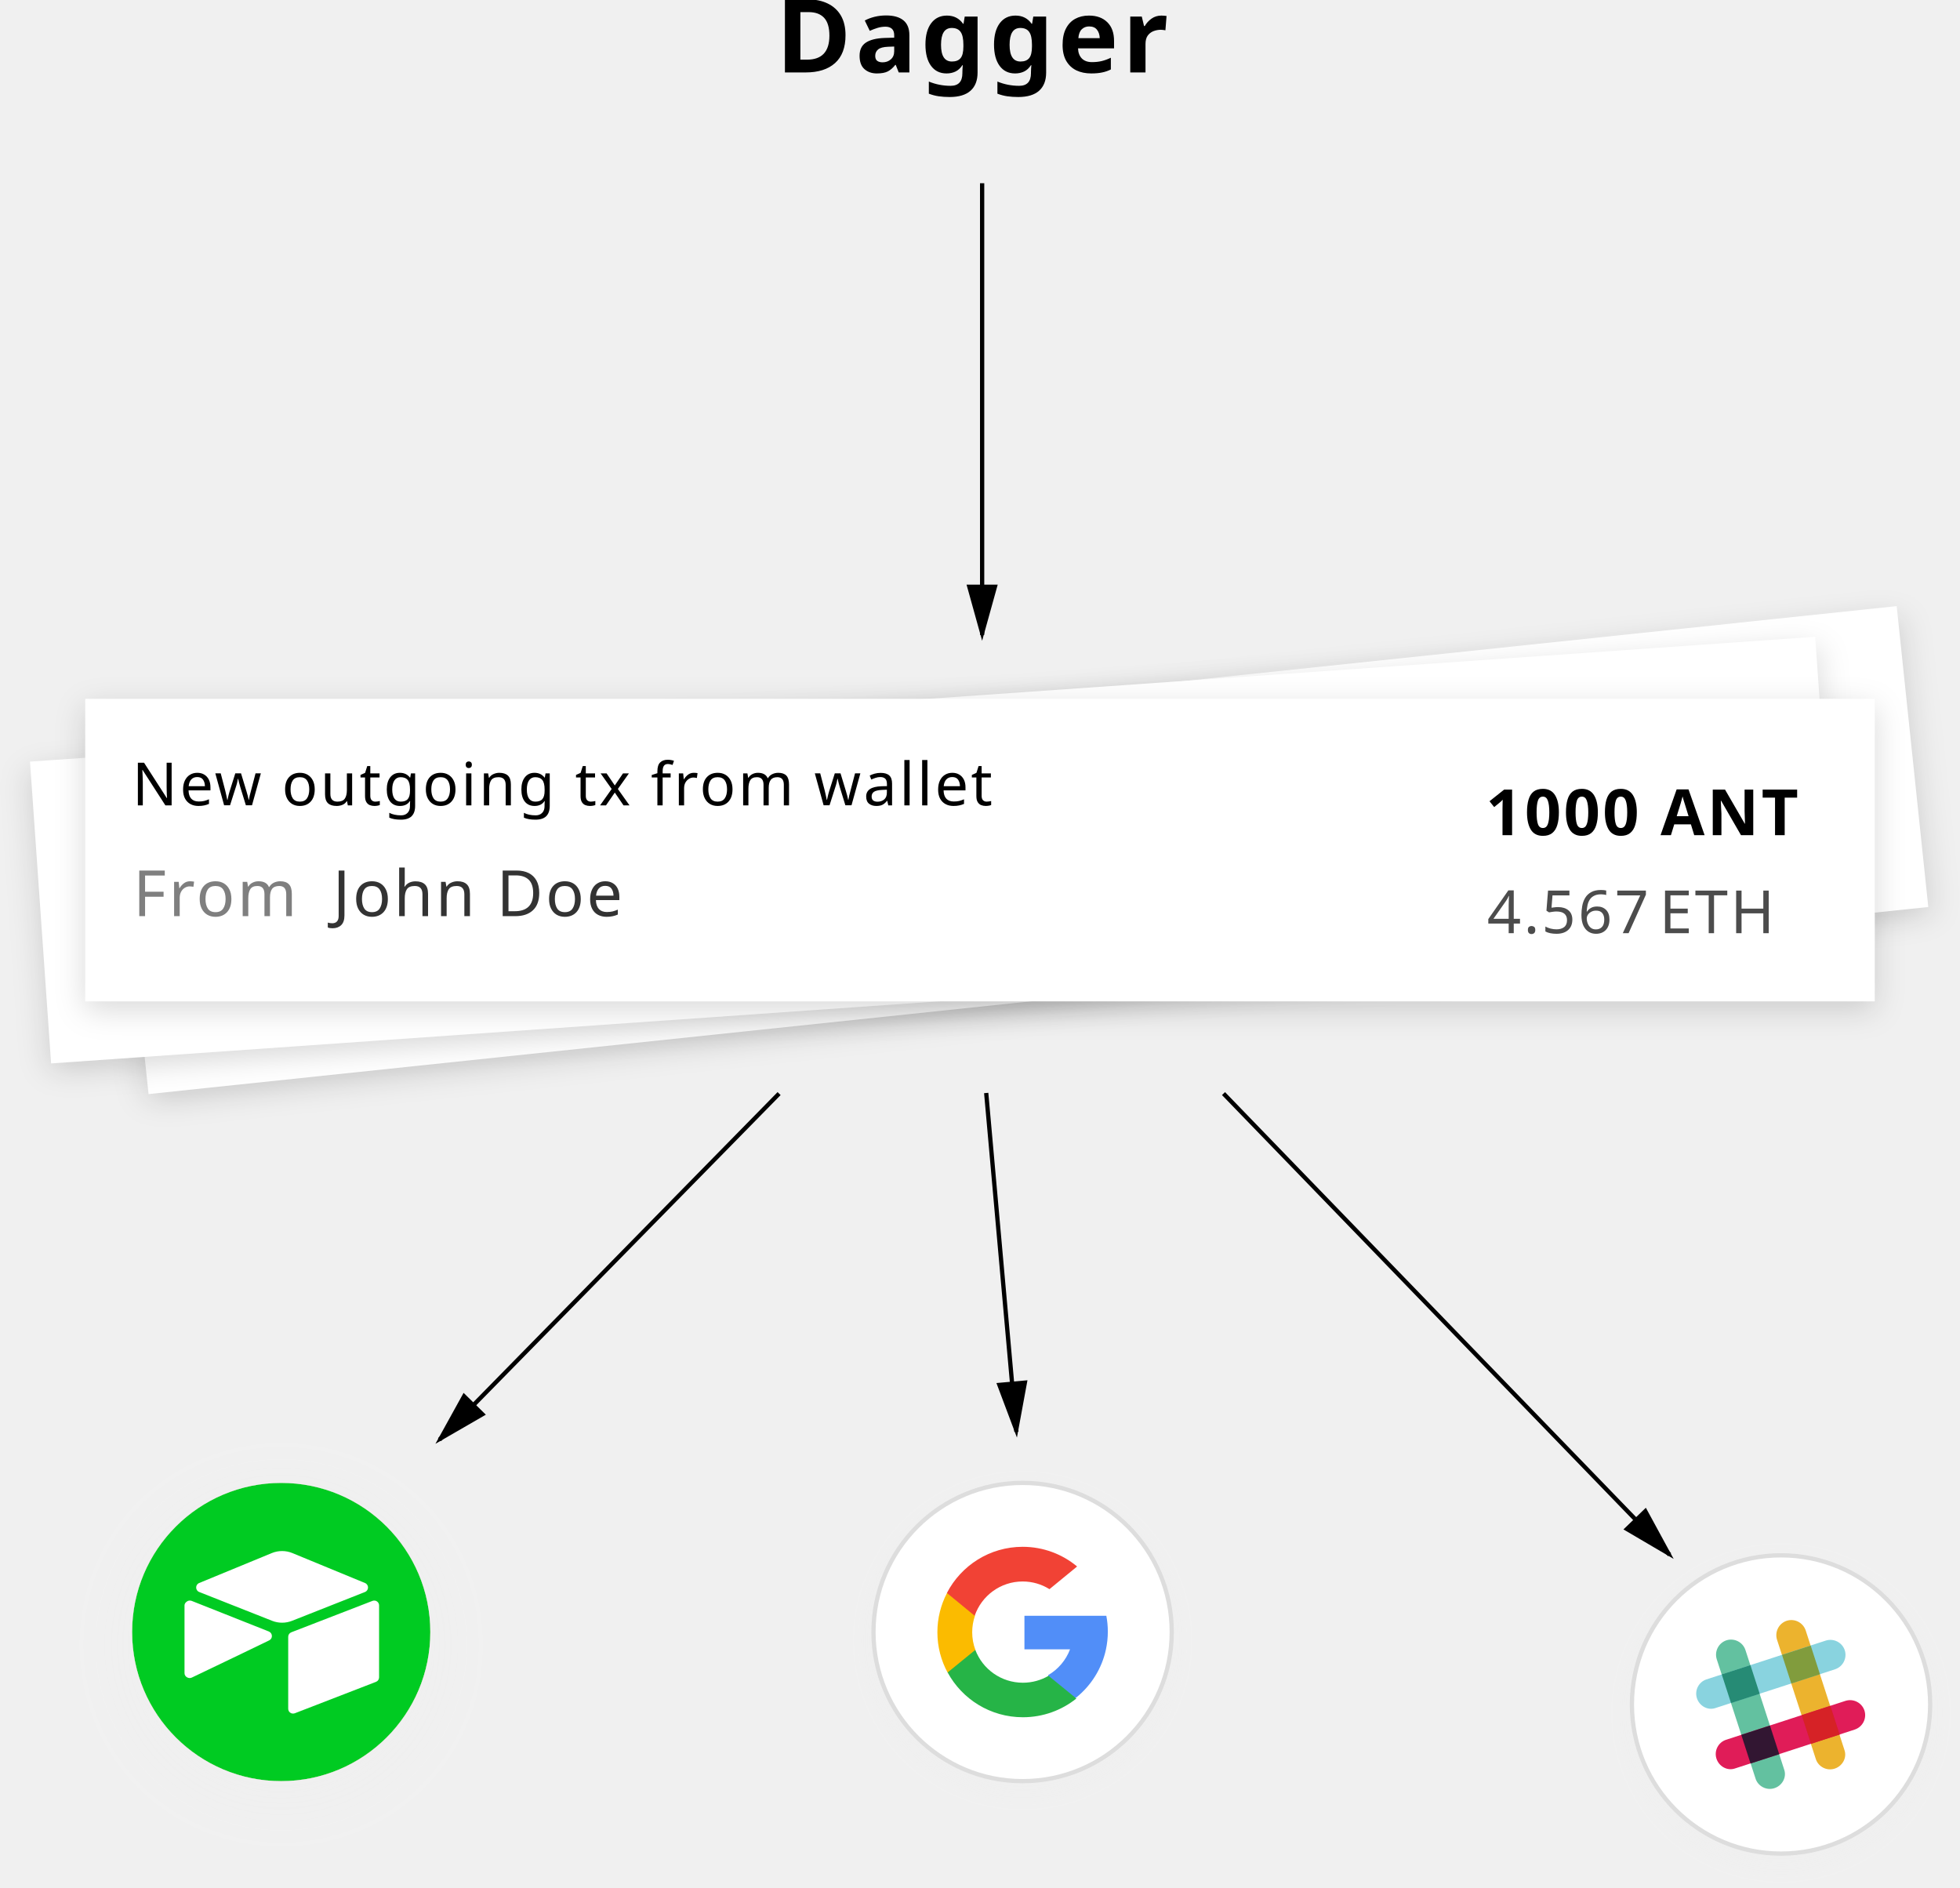
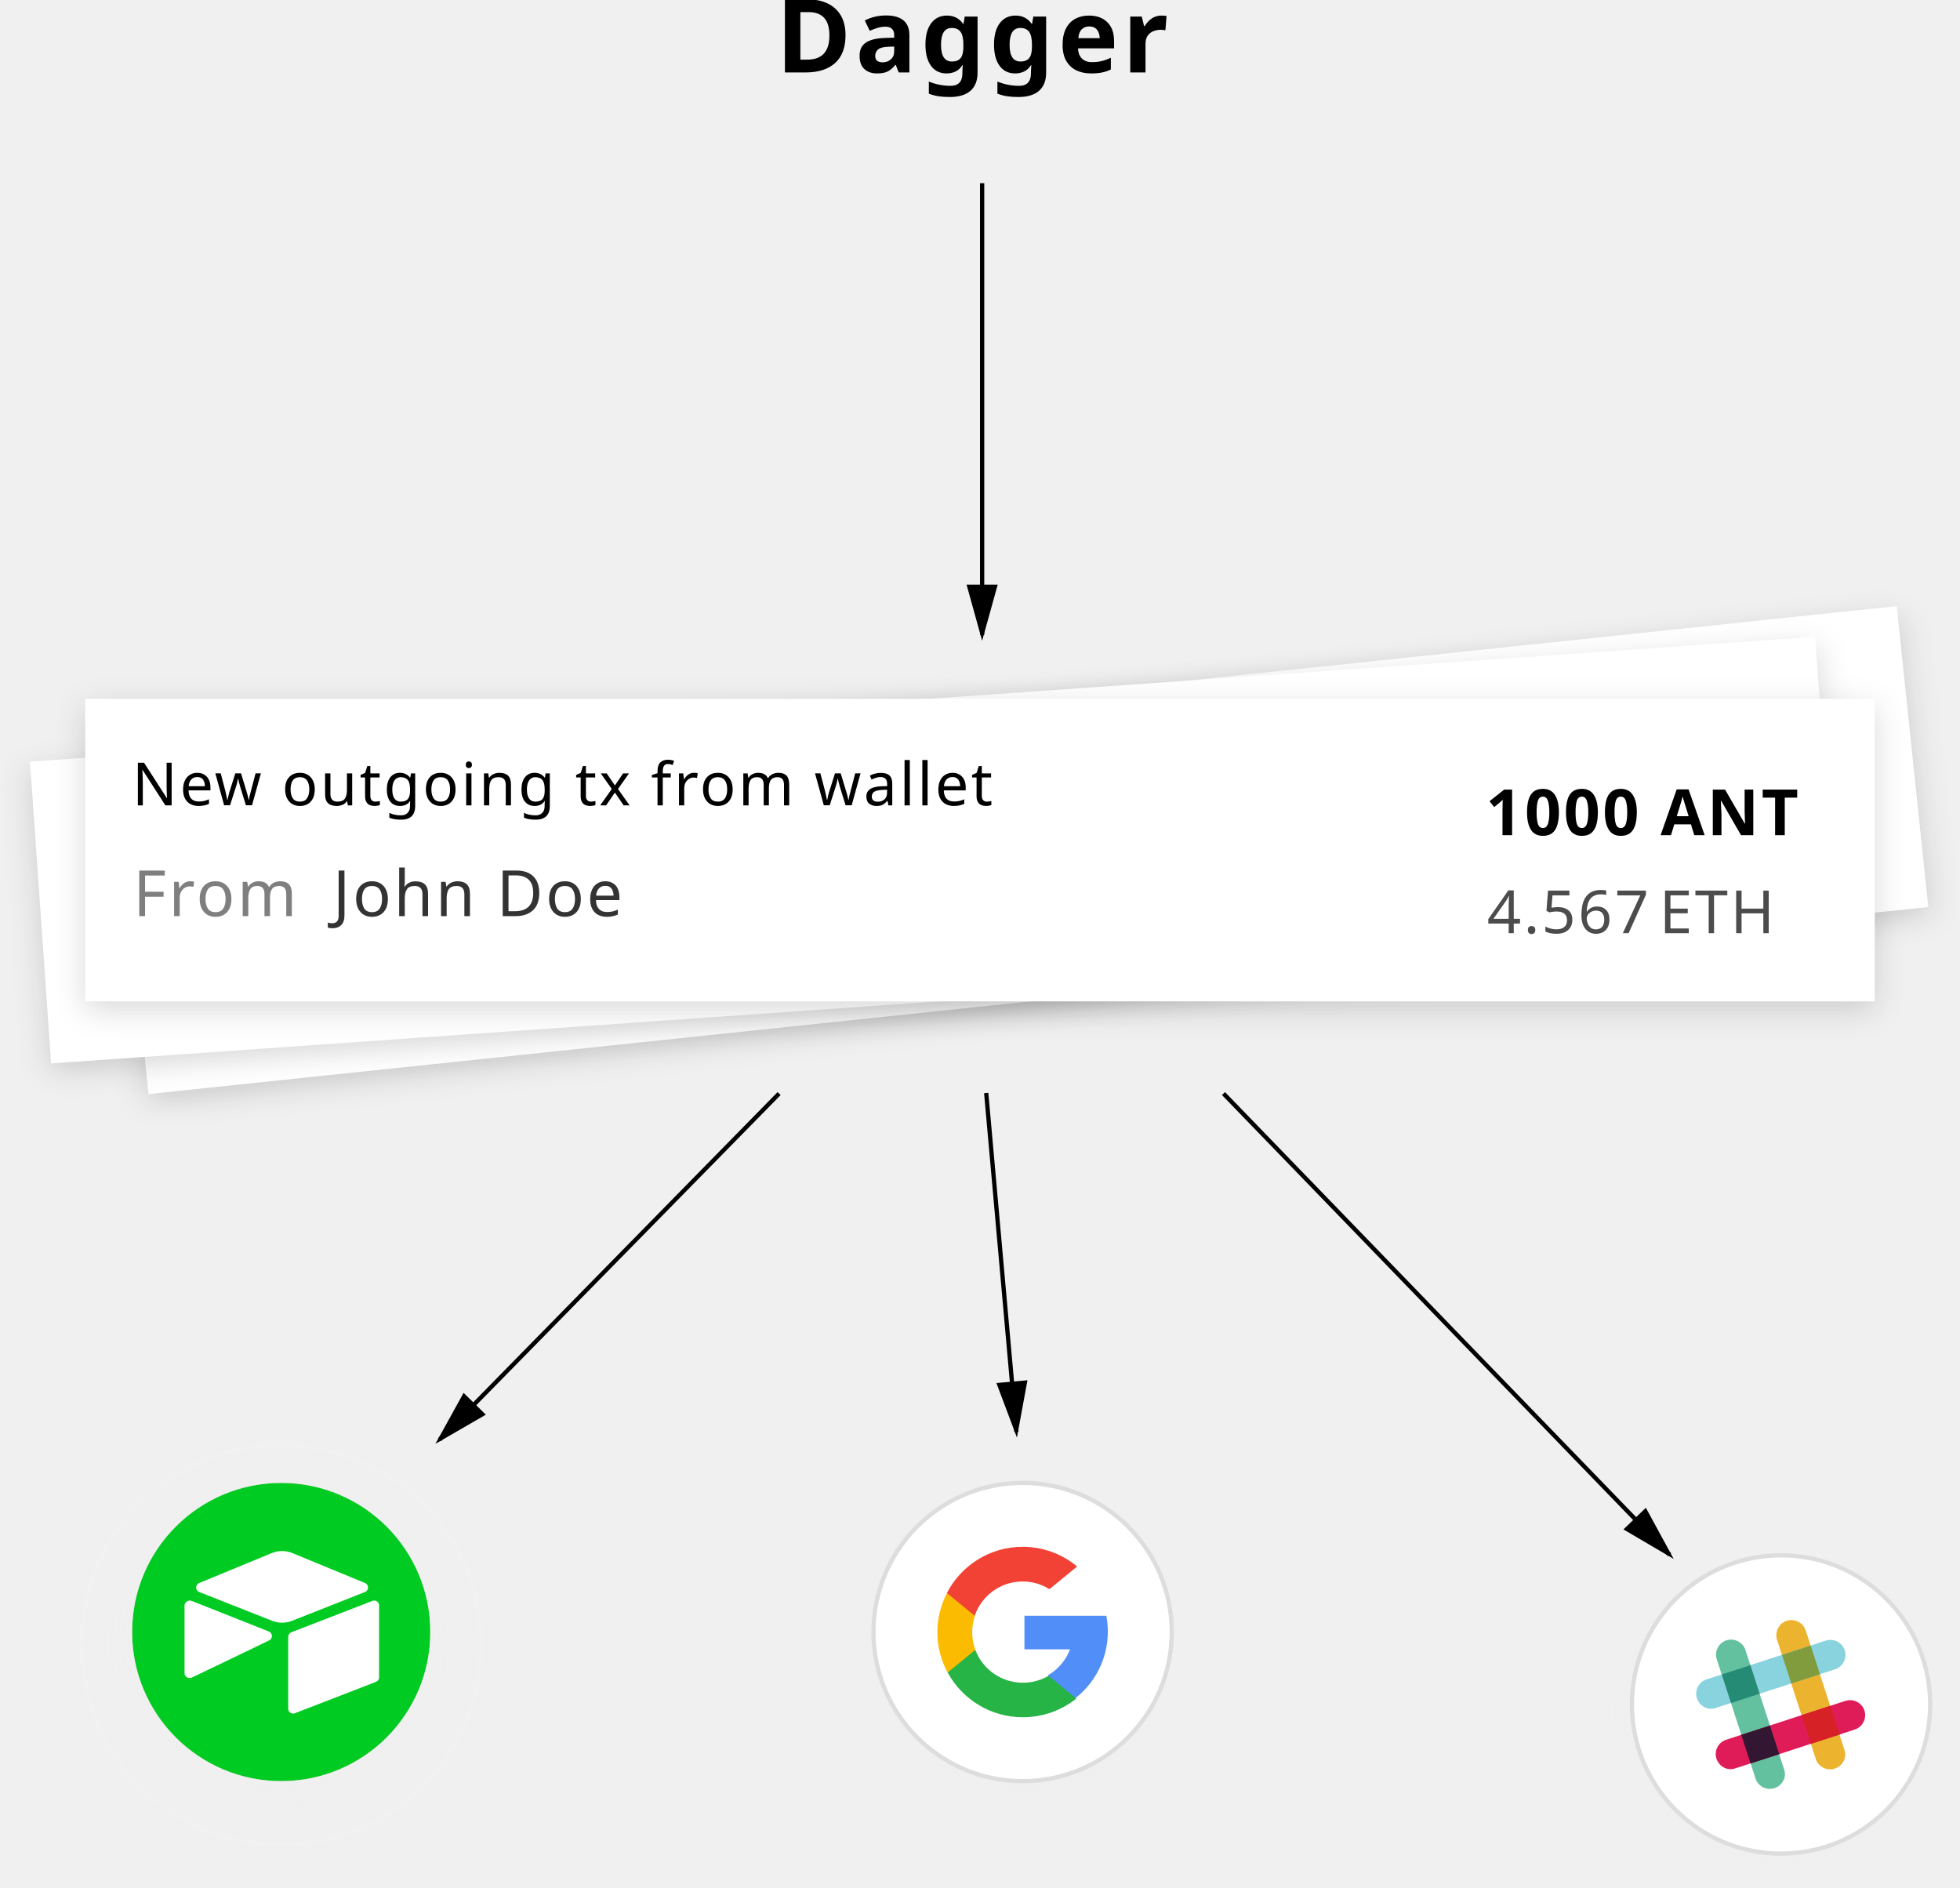
- <svg xmlns="http://www.w3.org/2000/svg" xmlns:xlink="http://www.w3.org/1999/xlink" width="460px" height="443px" viewBox="0 0 460 443" version="1.1">
+ <svg xmlns="http://www.w3.org/2000/svg" xmlns:xlink="http://www.w3.org/1999/xlink" width="460" height="443" version="1.1" viewBox="0 0 460 443">
  <defs>
-     <rect id="path-1" x="0" y="0" width="420" height="71" />
-     <filter x="-2.7%" y="-13.4%" width="105.5%" height="132.4%" filterUnits="objectBoundingBox" id="filter-2">
+     <rect id="path-1" width="420" height="71" x="0" y="0" />
+     <filter id="filter-2" width="105.5%" height="132.4%" x="-2.7%" y="-13.4%" filterUnits="objectBoundingBox">
      <feOffset dx="0" dy="2" in="SourceAlpha" result="shadowOffsetOuter1" />
-       <feGaussianBlur stdDeviation="3.5" in="shadowOffsetOuter1" result="shadowBlurOuter1" />
-       <feColorMatrix values="0 0 0 0 0   0 0 0 0 0   0 0 0 0 0  0 0 0 0.15 0" type="matrix" in="shadowBlurOuter1" />
+       <feGaussianBlur in="shadowOffsetOuter1" result="shadowBlurOuter1" stdDeviation="3.5" />
+       <feColorMatrix in="shadowBlurOuter1" type="matrix" values="0 0 0 0 0 0 0 0 0 0 0 0 0 0 0 0 0 0 0.15 0" />
    </filter>
-     <rect id="path-3" x="0" y="0" width="420" height="71" />
-     <filter x="-2.7%" y="-13.4%" width="105.5%" height="132.4%" filterUnits="objectBoundingBox" id="filter-4">
+     <rect id="path-3" width="420" height="71" x="0" y="0" />
+     <filter id="filter-4" width="105.5%" height="132.4%" x="-2.7%" y="-13.4%" filterUnits="objectBoundingBox">
      <feOffset dx="0" dy="2" in="SourceAlpha" result="shadowOffsetOuter1" />
-       <feGaussianBlur stdDeviation="3.5" in="shadowOffsetOuter1" result="shadowBlurOuter1" />
-       <feColorMatrix values="0 0 0 0 0   0 0 0 0 0   0 0 0 0 0  0 0 0 0.15 0" type="matrix" in="shadowBlurOuter1" />
+       <feGaussianBlur in="shadowOffsetOuter1" result="shadowBlurOuter1" stdDeviation="3.5" />
+       <feColorMatrix in="shadowBlurOuter1" type="matrix" values="0 0 0 0 0 0 0 0 0 0 0 0 0 0 0 0 0 0 0.15 0" />
    </filter>
-     <rect id="path-5" x="0" y="0" width="420" height="71" />
-     <filter x="-2.7%" y="-13.4%" width="105.5%" height="132.4%" filterUnits="objectBoundingBox" id="filter-6">
+     <rect id="path-5" width="420" height="71" x="0" y="0" />
+     <filter id="filter-6" width="105.5%" height="132.4%" x="-2.7%" y="-13.4%" filterUnits="objectBoundingBox">
      <feOffset dx="0" dy="2" in="SourceAlpha" result="shadowOffsetOuter1" />
-       <feGaussianBlur stdDeviation="3.5" in="shadowOffsetOuter1" result="shadowBlurOuter1" />
-       <feColorMatrix values="0 0 0 0 0   0 0 0 0 0   0 0 0 0 0  0 0 0 0.15 0" type="matrix" in="shadowBlurOuter1" />
+       <feGaussianBlur in="shadowOffsetOuter1" result="shadowBlurOuter1" stdDeviation="3.5" />
+       <feColorMatrix in="shadowBlurOuter1" type="matrix" values="0 0 0 0 0 0 0 0 0 0 0 0 0 0 0 0 0 0 0.15 0" />
    </filter>
-     <filter x="-34.3%" y="-30.0%" width="168.6%" height="168.6%" filterUnits="objectBoundingBox" id="filter-7">
+     <filter id="filter-7" width="168.6%" height="168.6%" x="-34.3%" y="-30%" filterUnits="objectBoundingBox">
      <feOffset dx="0" dy="3" in="SourceAlpha" result="shadowOffsetOuter1" />
-       <feGaussianBlur stdDeviation="7.5" in="shadowOffsetOuter1" result="shadowBlurOuter1" />
-       <feColorMatrix values="0 0 0 0 0.867   0 0 0 0 0.867   0 0 0 0 0.867  0 0 0 1 0" type="matrix" in="shadowBlurOuter1" result="shadowMatrixOuter1" />
+       <feGaussianBlur in="shadowOffsetOuter1" result="shadowBlurOuter1" stdDeviation="7.5" />
+       <feColorMatrix in="shadowBlurOuter1" result="shadowMatrixOuter1" type="matrix" values="0 0 0 0 0.867 0 0 0 0 0.867 0 0 0 0 0.867 0 0 0 1 0" />
      <feMerge>
        <feMergeNode in="shadowMatrixOuter1" />
        <feMergeNode in="SourceGraphic" />
      </feMerge>
    </filter>
-     <filter x="-13.6%" y="-10.7%" width="127.1%" height="127.1%" filterUnits="objectBoundingBox" id="filter-8">
+     <filter id="filter-8" width="127.1%" height="127.1%" x="-13.6%" y="-10.7%" filterUnits="objectBoundingBox">
      <feOffset dx="0" dy="2" in="SourceAlpha" result="shadowOffsetOuter1" />
-       <feGaussianBlur stdDeviation="2.5" in="shadowOffsetOuter1" result="shadowBlurOuter1" />
-       <feColorMatrix values="0 0 0 0 0.867   0 0 0 0 0.867   0 0 0 0 0.867  0 0 0 1 0" type="matrix" in="shadowBlurOuter1" result="shadowMatrixOuter1" />
+       <feGaussianBlur in="shadowOffsetOuter1" result="shadowBlurOuter1" stdDeviation="2.5" />
+       <feColorMatrix in="shadowBlurOuter1" result="shadowMatrixOuter1" type="matrix" values="0 0 0 0 0.867 0 0 0 0 0.867 0 0 0 0 0.867 0 0 0 1 0" />
      <feMerge>
        <feMergeNode in="shadowMatrixOuter1" />
        <feMergeNode in="SourceGraphic" />
      </feMerge>
    </filter>
-     <filter x="-13.6%" y="-10.7%" width="127.1%" height="127.1%" filterUnits="objectBoundingBox" id="filter-9">
+     <filter id="filter-9" width="127.1%" height="127.1%" x="-13.6%" y="-10.7%" filterUnits="objectBoundingBox">
      <feOffset dx="0" dy="2" in="SourceAlpha" result="shadowOffsetOuter1" />
-       <feGaussianBlur stdDeviation="2.5" in="shadowOffsetOuter1" result="shadowBlurOuter1" />
-       <feColorMatrix values="0 0 0 0 0.867   0 0 0 0 0.867   0 0 0 0 0.867  0 0 0 1 0" type="matrix" in="shadowBlurOuter1" result="shadowMatrixOuter1" />
+       <feGaussianBlur in="shadowOffsetOuter1" result="shadowBlurOuter1" stdDeviation="2.5" />
+       <feColorMatrix in="shadowBlurOuter1" result="shadowMatrixOuter1" type="matrix" values="0 0 0 0 0.867 0 0 0 0 0.867 0 0 0 0 0.867 0 0 0 1 0" />
      <feMerge>
        <feMergeNode in="shadowMatrixOuter1" />
        <feMergeNode in="SourceGraphic" />
      </feMerge>
    </filter>
  </defs>
-   <g id="Page-1" stroke="none" stroke-width="1" fill="none" fill-rule="evenodd">
+   <g id="Page-1" fill="none" fill-rule="evenodd" stroke="none" stroke-width="1">
    <g id="Desktop" transform="translate(-256, -100)">
      <g id="Group-4" transform="translate(263, 94)">
        <g id="event1" transform="translate(233, 205.5) rotate(-6) translate(-233, -205.5) translate(23, 170)">
          <g id="Rectangle">
-             <use fill="black" fill-opacity="1" filter="url(#filter-2)" xlink:href="#path-1" />
-             <use fill="#FFFFFF" fill-rule="evenodd" xlink:href="#path-1" />
+             <use fill="#000" fill-opacity="1" filter="url(#filter-2)" xlink:href="#path-1" />
+             <use fill="#FFF" fill-rule="evenodd" xlink:href="#path-1" />
          </g>
-           <text id="New-outgoing-tx-from" font-family="Montserrat-Regular, Montserrat" font-size="14" font-weight="normal" letter-spacing="0.562" fill="#000000">
+           <text id="New-outgoing-tx-from" fill="#000" font-family="Montserrat-Regular, Montserrat" font-size="14" font-weight="normal" letter-spacing=".563">
            <tspan x="11" y="25">New outgoing tx from wallet</tspan>
          </text>
-           <text id="From-John-Doe" font-family="Montserrat-Regular, Montserrat" font-size="15" font-weight="normal" letter-spacing="0.562" fill="#000000">
-             <tspan x="11.236" y="51" fill-opacity="0.5">From</tspan>
+           <text id="From-John-Doe" fill="#000" font-family="Montserrat-Regular, Montserrat" font-size="15" font-weight="normal" letter-spacing=".563">
+             <tspan x="11.236" y="51" fill-opacity=".5">From</tspan>
            <tspan x="53.041" y="51"> </tspan>
-             <tspan x="58.104" y="51" fill-opacity="0.8">John Doe</tspan>
+             <tspan x="58.104" y="51" fill-opacity=".8">John Doe</tspan>
          </text>
        </g>
        <g id="event1" transform="translate(212.0048, 205.5) rotate(-4) translate(-212.0048, -205.5) translate(2.004814, 170)">
          <g id="Rectangle">
-             <use fill="black" fill-opacity="1" filter="url(#filter-4)" xlink:href="#path-3" />
-             <use fill="#FFFFFF" fill-rule="evenodd" xlink:href="#path-3" />
+             <use fill="#000" fill-opacity="1" filter="url(#filter-4)" xlink:href="#path-3" />
+             <use fill="#FFF" fill-rule="evenodd" xlink:href="#path-3" />
          </g>
-           <text id="New-outgoing-tx-from" font-family="Montserrat-Regular, Montserrat" font-size="14" font-weight="normal" letter-spacing="0.562" fill="#000000">
+           <text id="New-outgoing-tx-from" fill="#000" font-family="Montserrat-Regular, Montserrat" font-size="14" font-weight="normal" letter-spacing=".563">
            <tspan x="11" y="25">New outgoing tx from wallet</tspan>
          </text>
-           <text id="From-John-Doe" font-family="Montserrat-Regular, Montserrat" font-size="15" font-weight="normal" letter-spacing="0.562" fill="#000000">
-             <tspan x="11.236" y="51" fill-opacity="0.5">From</tspan>
+           <text id="From-John-Doe" fill="#000" font-family="Montserrat-Regular, Montserrat" font-size="15" font-weight="normal" letter-spacing=".563">
+             <tspan x="11.236" y="51" fill-opacity=".5">From</tspan>
            <tspan x="53.041" y="51"> </tspan>
-             <tspan x="58.104" y="51" fill-opacity="0.8">John Doe</tspan>
+             <tspan x="58.104" y="51" fill-opacity=".8">John Doe</tspan>
          </text>
        </g>
        <g id="event1" transform="translate(13, 170)">
          <g id="Rectangle">
-             <use fill="black" fill-opacity="1" filter="url(#filter-6)" xlink:href="#path-5" />
-             <use fill="#FFFFFF" fill-rule="evenodd" xlink:href="#path-5" />
+             <use fill="#000" fill-opacity="1" filter="url(#filter-6)" xlink:href="#path-5" />
+             <use fill="#FFF" fill-rule="evenodd" xlink:href="#path-5" />
          </g>
-           <text id="New-outgoing-tx-from" font-family="Montserrat-Regular, Montserrat" font-size="14" font-weight="normal" letter-spacing="0.562" fill="#000000">
+           <text id="New-outgoing-tx-from" fill="#000" font-family="Montserrat-Regular, Montserrat" font-size="14" font-weight="normal" letter-spacing=".563">
            <tspan x="11" y="25">New outgoing tx from wallet</tspan>
          </text>
-           <text id="From-John-Doe" font-family="Montserrat-Regular, Montserrat" font-size="15" font-weight="normal" letter-spacing="0.562" fill="#000000">
-             <tspan x="11.236" y="51" fill-opacity="0.5">From</tspan>
+           <text id="From-John-Doe" fill="#000" font-family="Montserrat-Regular, Montserrat" font-size="15" font-weight="normal" letter-spacing=".563">
+             <tspan x="11.236" y="51" fill-opacity=".5">From</tspan>
            <tspan x="53.041" y="51"> </tspan>
-             <tspan x="58.104" y="51" fill-opacity="0.8">John Doe</tspan>
+             <tspan x="58.104" y="51" fill-opacity=".8">John Doe</tspan>
          </text>
        </g>
-         <text id="4.567-ETH" font-family="Montserrat-Regular, Montserrat" font-size="14" font-weight="normal" letter-spacing="0.562" fill-opacity="0.7" fill="#000000">
+         <text id="4.567-ETH" fill="#000" fill-opacity=".7" font-family="Montserrat-Regular, Montserrat" font-size="14" font-weight="normal" letter-spacing=".563">
          <tspan x="342" y="225">4.</tspan>
          <tspan x="354.815" y="225">567</tspan>
          <tspan x="382.416" y="225"> ETH</tspan>
        </text>
-         <g id="Group" transform="translate(96, 0)" fill="#000000">
-           <path d="M127.5,49.5 L127.5,154.5" id="Line" stroke="#000000" stroke-linecap="square" />
-           <path id="Line-decoration-1" d="M127.5,154.5 L130.5,143.7 L124.5,143.7 L127.5,154.5 Z" stroke="#000000" stroke-linecap="square" />
-           <g id="Group-2" transform="translate(0, 263)" stroke="#000000" stroke-linecap="square">
-             <path d="M79.5,0 L0.5,80.5" id="Line" />
+         <g id="Group" fill="#000" transform="translate(96, 0)">
+           <path id="Line" stroke="#000" stroke-linecap="square" d="M127.5,49.5 L127.5,154.5" />
+           <path id="Line-decoration-1" stroke="#000" stroke-linecap="square" d="M127.5,154.5 L130.5,143.7 L124.5,143.7 L127.5,154.5 Z" />
+           <g id="Group-2" stroke="#000" stroke-linecap="square" transform="translate(0, 263)">
+             <path id="Line" d="M79.5,0 L0.5,80.5" />
            <path id="Line-decoration-1" d="M0.5,80.5 L10.206,74.893 L5.923,70.69 L0.5,80.5 Z" />
-             <path d="M128.5,0 L135.5,78.5" id="Line" />
+             <path id="Line" d="M128.5,0 L135.5,78.5" />
            <path id="Line-decoration-1" d="M135.5,78.5 L137.529,67.476 L131.553,68.009 L135.5,78.5 Z" />
-             <path d="M184.5,0 L288.5,107.5" id="Line" />
+             <path id="Line" d="M184.5,0 L288.5,107.5" />
            <path id="Line-decoration-1" d="M288.5,107.5 L283.147,97.652 L278.835,101.824 L288.5,107.5 Z" />
          </g>
-           <text id="Dagger" font-family="Montserrat-ExtraBold, Montserrat" font-size="24" font-weight="600" letter-spacing="0.9">
+           <text id="Dagger" font-family="Montserrat-ExtraBold, Montserrat" font-size="24" font-weight="600" letter-spacing=".9">
            <tspan x="79.062" y="23">Dagger</tspan>
          </text>
        </g>
-         <text id="1000-ANT" font-family="Montserrat-Bold, Montserrat" font-size="15" font-weight="bold" letter-spacing="0.562" fill="#000000">
+         <text id="1000-ANT" fill="#000" font-family="Montserrat-Bold, Montserrat" font-size="15" font-weight="bold" letter-spacing=".563">
          <tspan x="341.692" y="202">1000 ANT</tspan>
        </text>
-         <g id="icon" filter="url(#filter-7)" transform="translate(24, 354)" fill-rule="nonzero">
-           <circle id="Oval" fill="#03CB24" cx="35" cy="35" r="35" />
-           <g id="Group" transform="translate(12.30469, 15.99609)" fill="#FFFFFF">
-             <path d="M20.473,0.481 L3.439,7.504 C2.492,7.895 2.502,9.235 3.455,9.612 L20.561,16.371 C22.064,16.965 23.737,16.965 25.24,16.371 L42.346,9.612 C43.299,9.235 43.309,7.895 42.361,7.504 L25.327,0.481 C23.773,-0.16 22.027,-0.16 20.473,0.481 M24.336,20.128 L24.336,37.007 C24.336,37.81 25.148,38.359 25.897,38.063 L44.944,30.694 C45.379,30.522 45.664,30.104 45.664,29.637 L45.664,12.759 C45.664,11.956 44.852,11.406 44.103,11.702 L25.056,19.071 C24.621,19.243 24.336,19.662 24.336,20.128 M19.873,20.962 L14.222,23.692 L13.649,23.97 L1.721,29.69 C0.965,30.055 0,29.504 0,28.663 L0,12.762 C0,12.458 0.156,12.196 0.365,11.998 C0.452,11.91 0.551,11.838 0.653,11.781 C0.938,11.61 1.345,11.564 1.691,11.701 L19.778,18.874 C20.697,19.239 20.769,20.528 19.873,20.962" id="Shape" />
+         <g id="icon" fill-rule="nonzero" filter="url(#filter-7)" transform="translate(24, 354)">
+           <circle id="Oval" cx="35" cy="35" r="35" fill="#03CB24" />
+           <g id="Group" fill="#FFF" transform="translate(12.30469, 15.99609)">
+             <path id="Shape" d="M20.473,0.481 L3.439,7.504 C2.492,7.895 2.502,9.235 3.455,9.612 L20.561,16.371 C22.064,16.965 23.737,16.965 25.24,16.371 L42.346,9.612 C43.299,9.235 43.309,7.895 42.361,7.504 L25.327,0.481 C23.773,-0.16 22.027,-0.16 20.473,0.481 M24.336,20.128 L24.336,37.007 C24.336,37.81 25.148,38.359 25.897,38.063 L44.944,30.694 C45.379,30.522 45.664,30.104 45.664,29.637 L45.664,12.759 C45.664,11.956 44.852,11.406 44.103,11.702 L25.056,19.071 C24.621,19.243 24.336,19.662 24.336,20.128 M19.873,20.962 L14.222,23.692 L13.649,23.97 L1.721,29.69 C0.965,30.055 0,29.504 0,28.663 L0,12.762 C0,12.458 0.156,12.196 0.365,11.998 C0.452,11.91 0.551,11.838 0.653,11.781 C0.938,11.61 1.345,11.564 1.691,11.701 L19.778,18.874 C20.697,19.239 20.769,20.528 19.873,20.962" />
          </g>
        </g>
        <g id="slack" filter="url(#filter-8)" transform="translate(376, 371)">
-           <circle id="Oval-2" stroke="#DDDDDD" fill="#FFFFFF" cx="35" cy="35" r="35" />
-           <g id="Slack_Mark" transform="translate(15, 15)" fill-rule="nonzero">
-             <path d="M25.789,2.634 C25.171,0.78 23.187,-0.228 21.333,0.358 C19.48,0.976 18.472,2.959 19.057,4.813 L28.195,32.911 C28.813,34.634 30.699,35.61 32.488,35.089 C34.374,34.537 35.512,32.553 34.894,30.732 C34.894,30.667 25.789,2.634 25.789,2.634 Z" id="Shape" fill="#ECB32D" />
-             <path d="M11.642,7.22 C11.024,5.366 9.041,4.358 7.187,4.943 C5.333,5.561 4.325,7.545 4.911,9.398 L14.049,37.496 C14.667,39.22 16.553,40.195 18.341,39.675 C20.228,39.122 21.366,37.138 20.748,35.317 C20.748,35.252 11.642,7.22 11.642,7.22 Z" id="Shape" fill="#63C1A0" />
-             <path d="M37.301,25.886 C39.154,25.268 40.163,23.285 39.577,21.431 C38.959,19.577 36.976,18.569 35.122,19.154 L6.992,28.325 C5.268,28.943 4.293,30.829 4.813,32.618 C5.366,34.504 7.35,35.642 9.171,35.024 C9.236,35.024 37.301,25.886 37.301,25.886 Z" id="Shape" fill="#E01A59" />
-             <path d="M12.846,33.854 C14.667,33.268 17.041,32.488 19.577,31.675 C18.992,29.854 18.211,27.48 17.398,24.943 L10.667,27.122 L12.846,33.854 Z" id="Shape" fill="#331433" />
-             <path d="M27.024,29.236 C29.561,28.423 31.935,27.642 33.756,27.057 C33.171,25.236 32.39,22.862 31.577,20.325 L24.846,22.504 L27.024,29.236 Z" id="Shape" fill="#D62027" />
-             <path d="M32.683,11.74 C34.537,11.122 35.545,9.138 34.959,7.285 C34.341,5.431 32.358,4.423 30.504,5.008 L2.407,14.146 C0.683,14.764 -0.293,16.65 0.228,18.439 C0.78,20.325 2.764,21.463 4.585,20.846 C4.65,20.846 32.683,11.74 32.683,11.74 Z" id="Shape" fill="#89D3DF" />
-             <path d="M8.26,19.675 C10.081,19.089 12.455,18.309 14.992,17.496 C14.179,14.959 13.398,12.585 12.813,10.764 L6.081,12.943 L8.26,19.675 Z" id="Shape" fill="#258B74" />
-             <path d="M22.407,15.089 C24.943,14.276 27.317,13.496 29.138,12.911 C28.325,10.374 27.545,8 26.959,6.179 L20.228,8.358 L22.407,15.089 Z" id="Shape" fill="#819C3C" />
+           <circle id="Oval-2" cx="35" cy="35" r="35" fill="#FFF" stroke="#DDD" />
+           <g id="Slack_Mark" fill-rule="nonzero" transform="translate(15, 15)">
+             <path id="Shape" fill="#ECB32D" d="M25.789,2.634 C25.171,0.78 23.187,-0.228 21.333,0.358 C19.48,0.976 18.472,2.959 19.057,4.813 L28.195,32.911 C28.813,34.634 30.699,35.61 32.488,35.089 C34.374,34.537 35.512,32.553 34.894,30.732 C34.894,30.667 25.789,2.634 25.789,2.634 Z" />
+             <path id="Shape" fill="#63C1A0" d="M11.642,7.22 C11.024,5.366 9.041,4.358 7.187,4.943 C5.333,5.561 4.325,7.545 4.911,9.398 L14.049,37.496 C14.667,39.22 16.553,40.195 18.341,39.675 C20.228,39.122 21.366,37.138 20.748,35.317 C20.748,35.252 11.642,7.22 11.642,7.22 Z" />
+             <path id="Shape" fill="#E01A59" d="M37.301,25.886 C39.154,25.268 40.163,23.285 39.577,21.431 C38.959,19.577 36.976,18.569 35.122,19.154 L6.992,28.325 C5.268,28.943 4.293,30.829 4.813,32.618 C5.366,34.504 7.35,35.642 9.171,35.024 C9.236,35.024 37.301,25.886 37.301,25.886 Z" />
+             <path id="Shape" fill="#331433" d="M12.846,33.854 C14.667,33.268 17.041,32.488 19.577,31.675 C18.992,29.854 18.211,27.48 17.398,24.943 L10.667,27.122 L12.846,33.854 Z" />
+             <path id="Shape" fill="#D62027" d="M27.024,29.236 C29.561,28.423 31.935,27.642 33.756,27.057 C33.171,25.236 32.39,22.862 31.577,20.325 L24.846,22.504 L27.024,29.236 Z" />
+             <path id="Shape" fill="#89D3DF" d="M32.683,11.74 C34.537,11.122 35.545,9.138 34.959,7.285 C34.341,5.431 32.358,4.423 30.504,5.008 L2.407,14.146 C0.683,14.764 -0.293,16.65 0.228,18.439 C0.78,20.325 2.764,21.463 4.585,20.846 C4.65,20.846 32.683,11.74 32.683,11.74 Z" />
+             <path id="Shape" fill="#258B74" d="M8.26,19.675 C10.081,19.089 12.455,18.309 14.992,17.496 C14.179,14.959 13.398,12.585 12.813,10.764 L6.081,12.943 L8.26,19.675 Z" />
+             <path id="Shape" fill="#819C3C" d="M22.407,15.089 C24.943,14.276 27.317,13.496 29.138,12.911 C28.325,10.374 27.545,8 26.959,6.179 L20.228,8.358 L22.407,15.089 Z" />
          </g>
        </g>
        <g id="search" filter="url(#filter-9)" transform="translate(198, 354)">
-           <circle id="Oval-2" stroke="#DDDDDD" fill="#FFFFFF" cx="35" cy="35" r="35" />
-           <g id="Group-3" transform="translate(15, 15)" fill-rule="nonzero">
-             <path d="M8.927,24.221 L7.525,29.416 L2.4,29.524 C0.869,26.704 0,23.478 0,20.05 C0,16.736 0.812,13.61 2.252,10.857 L2.253,10.857 L6.815,11.687 L8.814,16.189 C8.396,17.399 8.168,18.698 8.168,20.05 C8.168,21.518 8.436,22.924 8.927,24.221 Z" id="Shape" fill="#FBBB00" />
-             <path d="M39.65,16.19 C39.88,17.394 40,18.638 40,19.908 C40,21.333 39.849,22.723 39.562,24.064 C38.588,28.626 36.043,32.61 32.517,35.429 L32.516,35.427 L26.806,35.138 L25.998,30.121 C28.338,28.756 30.166,26.62 31.129,24.064 L20.429,24.064 L20.429,16.19 L31.286,16.19 L39.65,16.19 L39.65,16.19 Z" id="Shape" fill="#518EF8" />
-             <path d="M32.617,35.601 L32.618,35.602 C29.182,38.354 24.817,40 20.065,40 C12.429,40 5.79,35.748 2.403,29.49 L8.901,24.19 C10.595,28.693 14.954,31.898 20.065,31.898 C22.262,31.898 24.32,31.307 26.086,30.274 L32.617,35.601 Z" id="Shape" fill="#28B446" />
-             <path d="M32.79,4.62 L26.305,9.942 C24.48,8.799 22.323,8.138 20.012,8.138 C14.794,8.138 10.36,11.505 8.754,16.19 L2.233,10.838 L2.232,10.838 C5.563,4.399 12.275,0 20.012,0 C24.869,0 29.323,1.734 32.79,4.62 Z" id="Shape" fill="#F14336" />
+           <circle id="Oval-2" cx="35" cy="35" r="35" fill="#FFF" stroke="#DDD" />
+           <g id="Group-3" fill-rule="nonzero" transform="translate(15, 15)">
+             <path id="Shape" fill="#FBBB00" d="M8.927,24.221 L7.525,29.416 L2.4,29.524 C0.869,26.704 0,23.478 0,20.05 C0,16.736 0.812,13.61 2.252,10.857 L2.253,10.857 L6.815,11.687 L8.814,16.189 C8.396,17.399 8.168,18.698 8.168,20.05 C8.168,21.518 8.436,22.924 8.927,24.221 Z" />
+             <path id="Shape" fill="#518EF8" d="M39.65,16.19 C39.88,17.394 40,18.638 40,19.908 C40,21.333 39.849,22.723 39.562,24.064 C38.588,28.626 36.043,32.61 32.517,35.429 L32.516,35.427 L26.806,35.138 L25.998,30.121 C28.338,28.756 30.166,26.62 31.129,24.064 L20.429,24.064 L20.429,16.19 L31.286,16.19 L39.65,16.19 L39.65,16.19 Z" />
+             <path id="Shape" fill="#28B446" d="M32.617,35.601 L32.618,35.602 C29.182,38.354 24.817,40 20.065,40 C12.429,40 5.79,35.748 2.403,29.49 L8.901,24.19 C10.595,28.693 14.954,31.898 20.065,31.898 C22.262,31.898 24.32,31.307 26.086,30.274 L32.617,35.601 Z" />
+             <path id="Shape" fill="#F14336" d="M32.79,4.62 L26.305,9.942 C24.48,8.799 22.323,8.138 20.012,8.138 C14.794,8.138 10.36,11.505 8.754,16.19 L2.233,10.838 L2.232,10.838 C5.563,4.399 12.275,0 20.012,0 C24.869,0 29.323,1.734 32.79,4.62 Z" />
          </g>
        </g>
      </g>
    </g>
  </g>
</svg>
